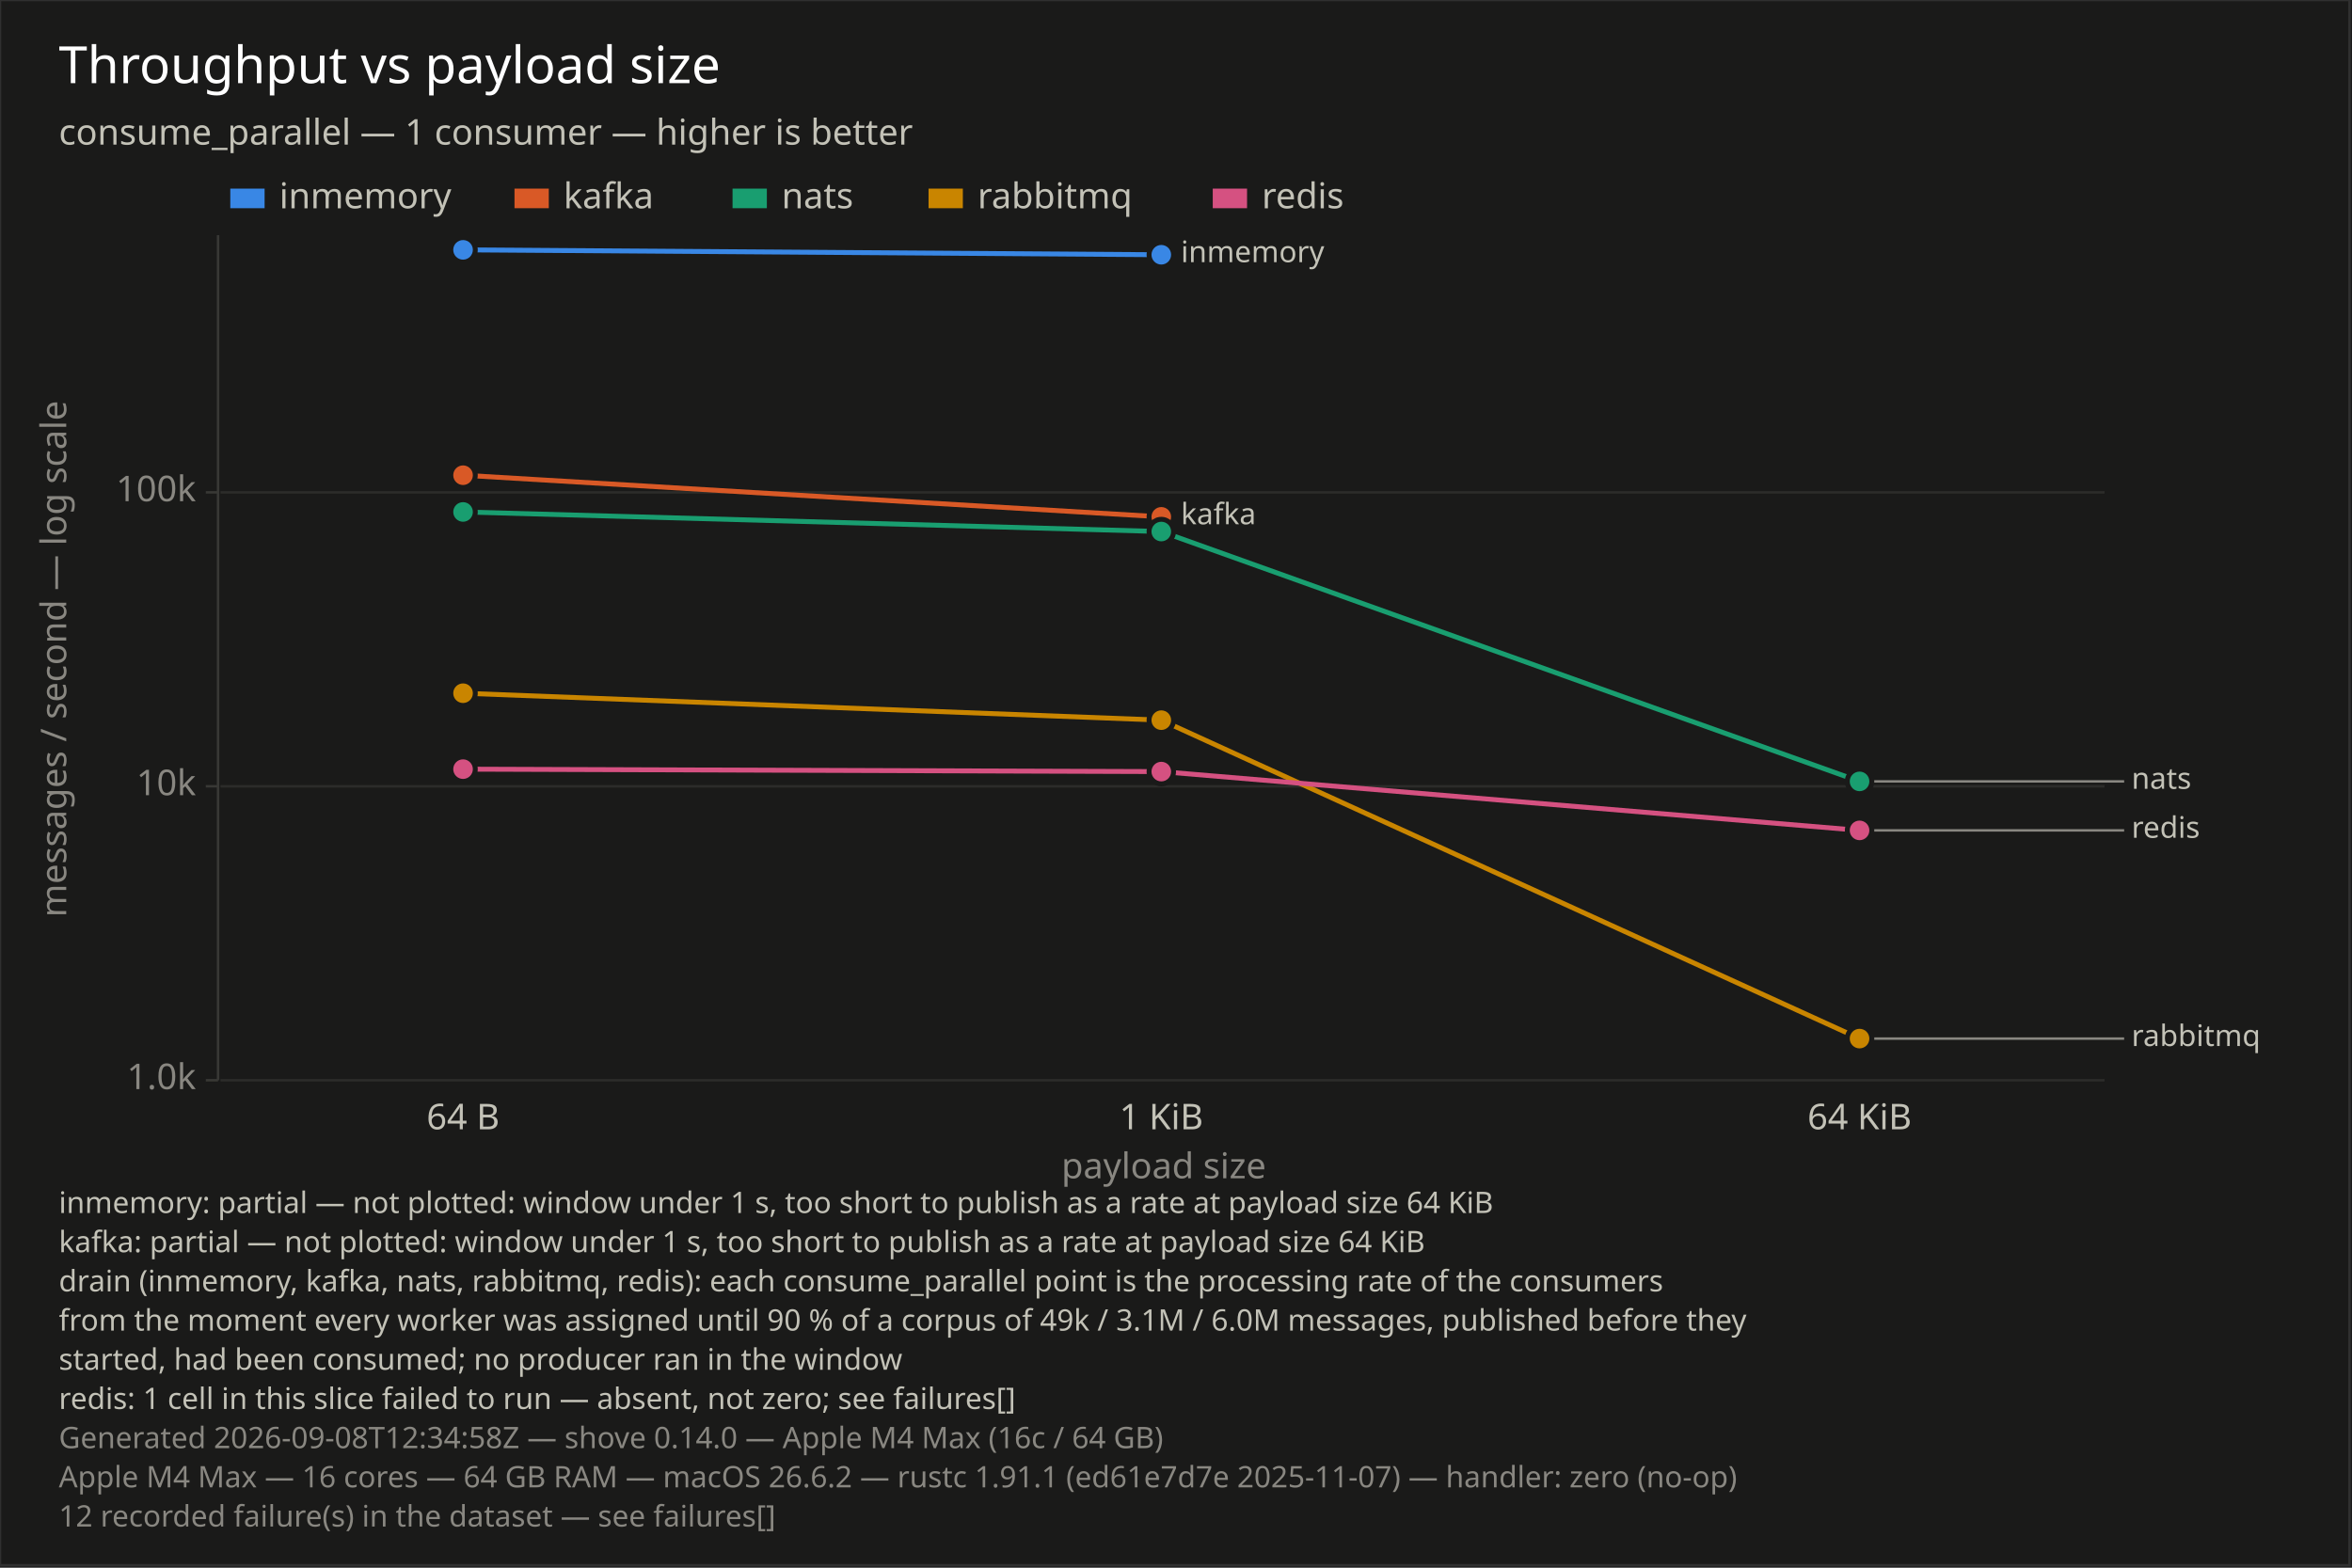
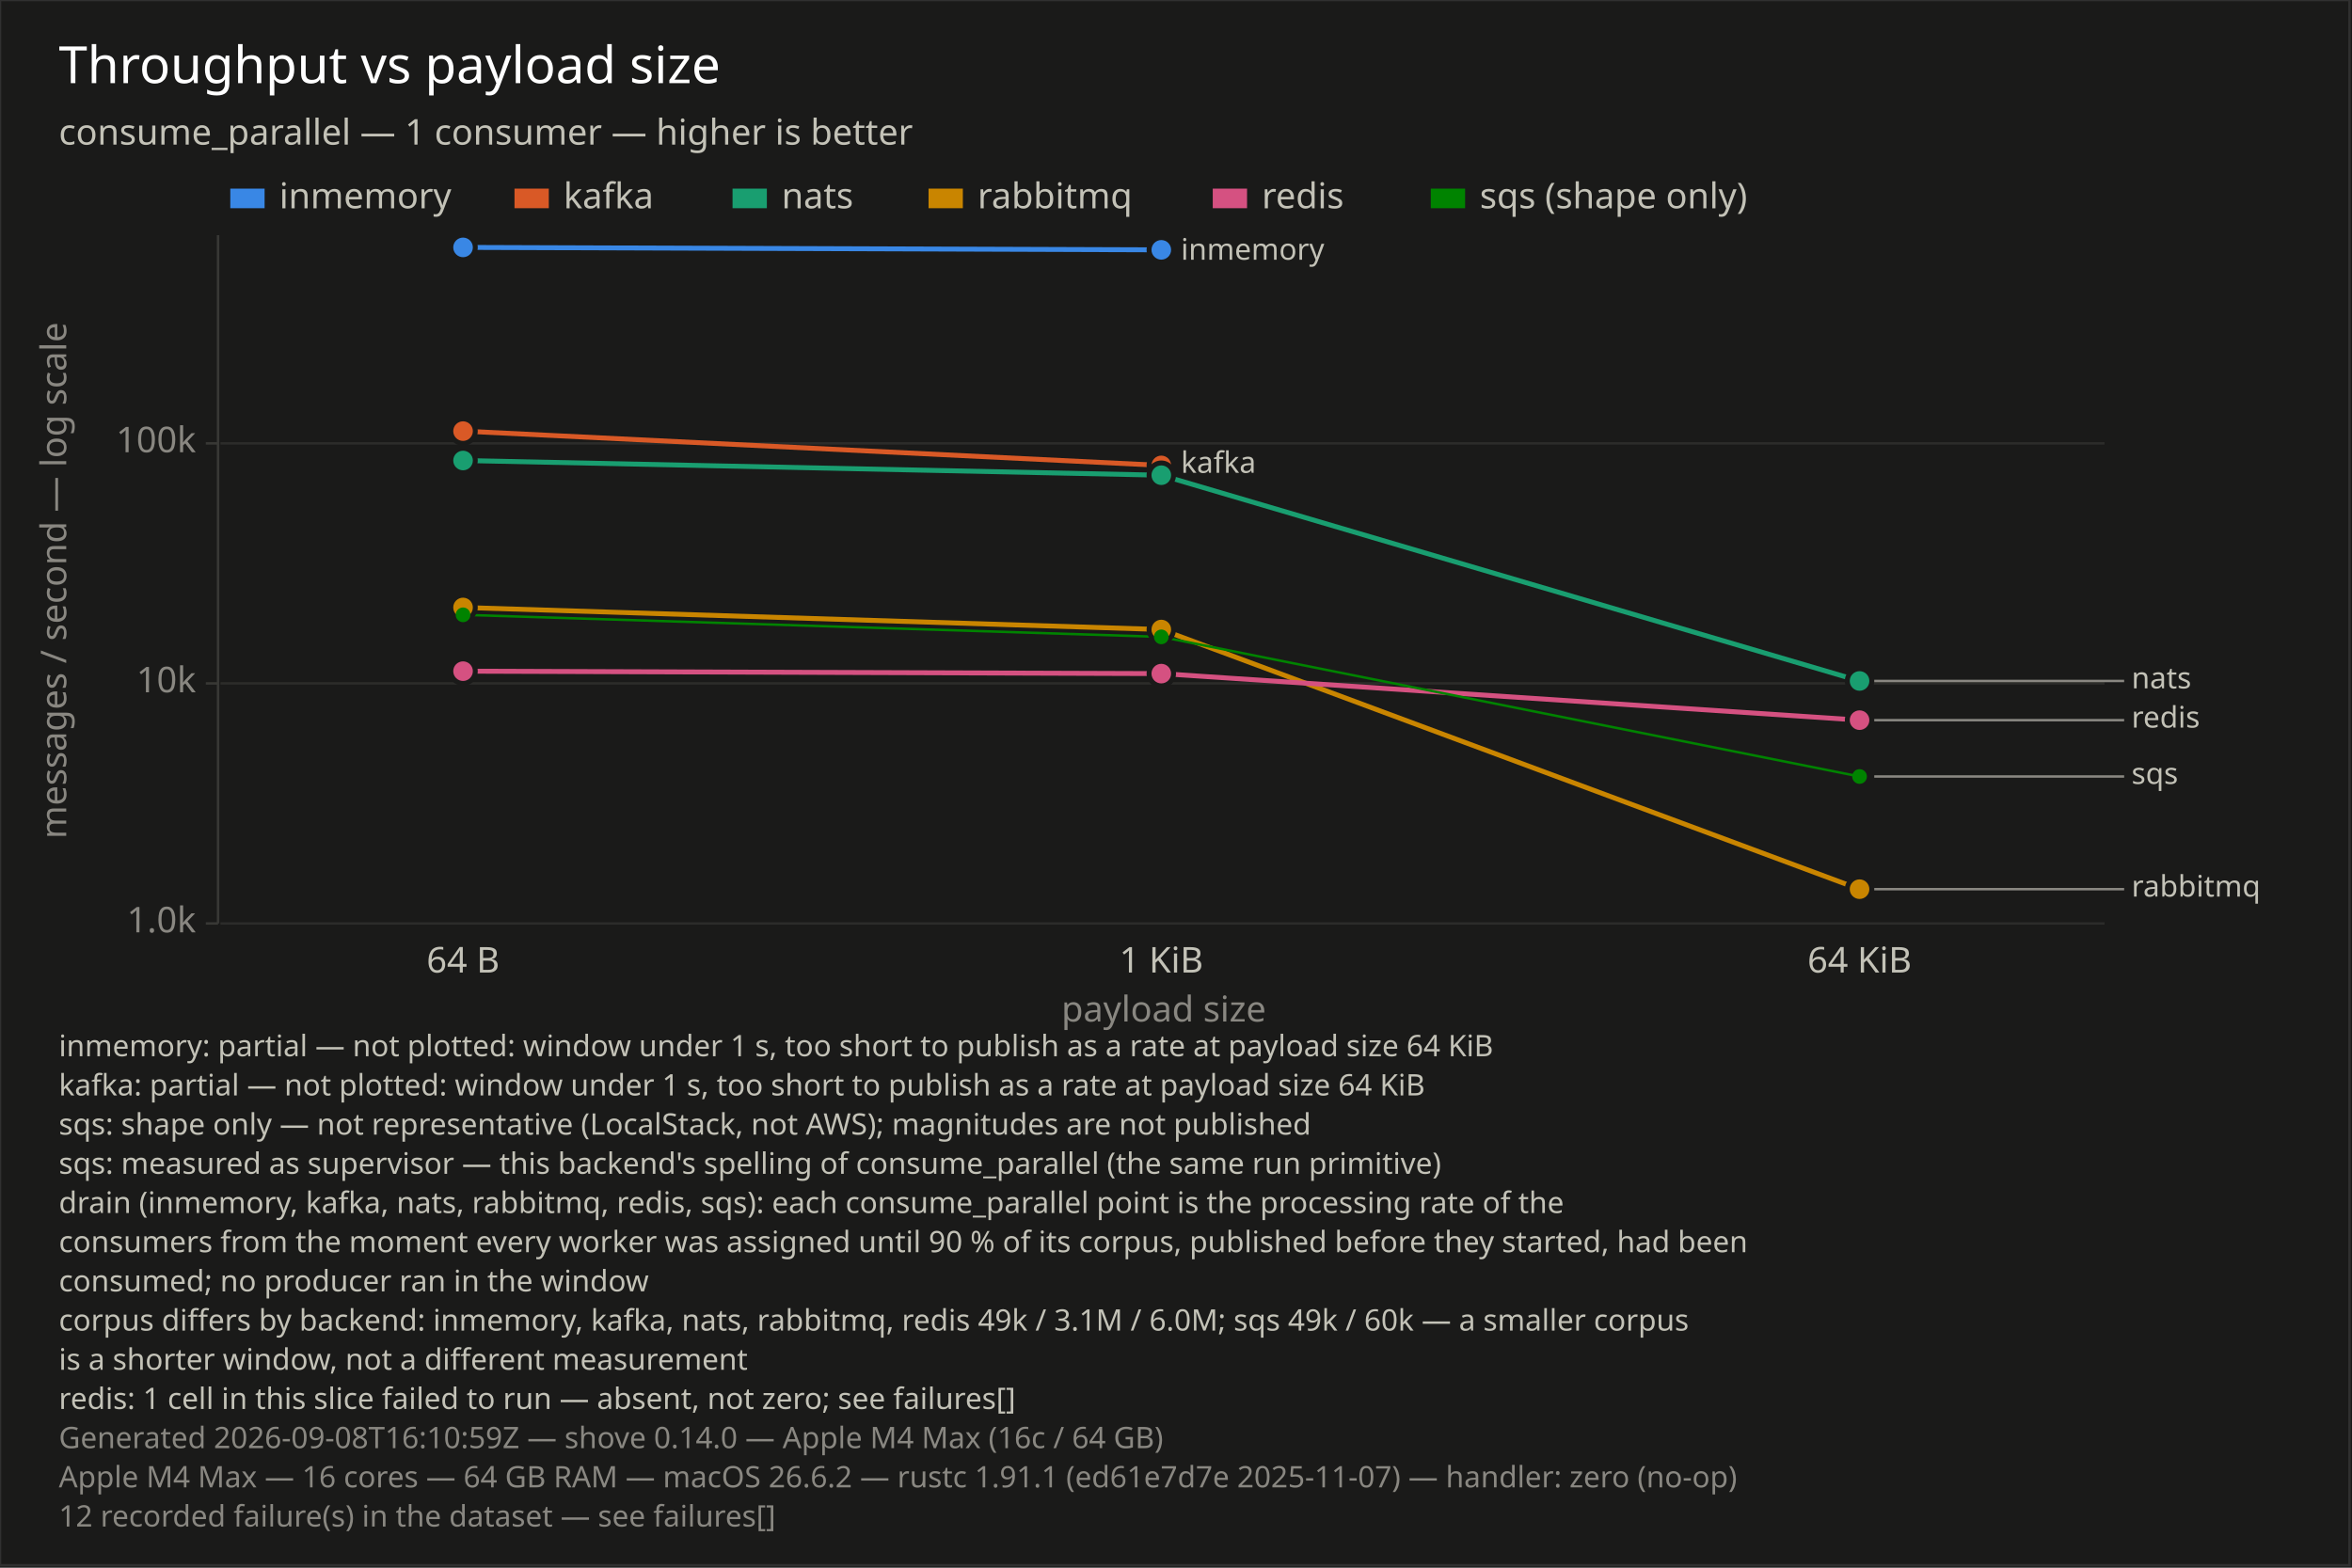
<svg xmlns="http://www.w3.org/2000/svg" width="960" height="640" viewBox="0 0 960 640">
  <rect x="0" y="0" width="960" height="640" opacity="1" fill="#1A1A19" stroke="none" />
  <rect x="0" y="0" width="959" height="639" opacity="0.1" fill="none" stroke="#FFFFFF" />
  <text x="24" y="18" dy="0.76em" text-anchor="start" font-family="sans-serif" font-size="20.968" opacity="1" fill="#FFFFFF">
Throughput vs payload size
</text>
  <text x="24" y="48" dy="0.76em" text-anchor="start" font-family="sans-serif" font-size="14.516" opacity="1" fill="#C3C2B7">
consume_parallel — 1 consumer — higher is better
</text>
-   <text x="24" y="486" dy="0.76em" text-anchor="start" font-family="sans-serif" font-size="12.097" opacity="1" fill="#C3C2B7">
+   <text x="24" y="422" dy="0.76em" text-anchor="start" font-family="sans-serif" font-size="12.097" opacity="1" fill="#C3C2B7">
inmemory: partial — not plotted: window under 1 s, too short to publish as a rate at payload size 64 KiB
</text>
-   <text x="24" y="502" dy="0.76em" text-anchor="start" font-family="sans-serif" font-size="12.097" opacity="1" fill="#C3C2B7">
+   <text x="24" y="438" dy="0.76em" text-anchor="start" font-family="sans-serif" font-size="12.097" opacity="1" fill="#C3C2B7">
kafka: partial — not plotted: window under 1 s, too short to publish as a rate at payload size 64 KiB
</text>
+   <text x="24" y="454" dy="0.76em" text-anchor="start" font-family="sans-serif" font-size="12.097" opacity="1" fill="#C3C2B7">
+ sqs: shape only — not representative (LocalStack, not AWS); magnitudes are not published
+ </text>
+   <text x="24" y="470" dy="0.76em" text-anchor="start" font-family="sans-serif" font-size="12.097" opacity="1" fill="#C3C2B7">
+ sqs: measured as supervisor — this backend's spelling of consume_parallel (the same run primitive)
+ </text>
+   <text x="24" y="486" dy="0.76em" text-anchor="start" font-family="sans-serif" font-size="12.097" opacity="1" fill="#C3C2B7">
+ drain (inmemory, kafka, nats, rabbitmq, redis, sqs): each consume_parallel point is the processing rate of the
+ </text>
+   <text x="24" y="502" dy="0.76em" text-anchor="start" font-family="sans-serif" font-size="12.097" opacity="1" fill="#C3C2B7">
+ consumers from the moment every worker was assigned until 90 % of its corpus, published before they started, had been
+ </text>
  <text x="24" y="518" dy="0.76em" text-anchor="start" font-family="sans-serif" font-size="12.097" opacity="1" fill="#C3C2B7">
- drain (inmemory, kafka, nats, rabbitmq, redis): each consume_parallel point is the processing rate of the consumers
+ consumed; no producer ran in the window
</text>
  <text x="24" y="534" dy="0.76em" text-anchor="start" font-family="sans-serif" font-size="12.097" opacity="1" fill="#C3C2B7">
- from the moment every worker was assigned until 90 % of a corpus of 49k / 3.1M / 6.0M messages, published before they
+ corpus differs by backend: inmemory, kafka, nats, rabbitmq, redis 49k / 3.1M / 6.0M; sqs 49k / 60k — a smaller corpus
</text>
  <text x="24" y="550" dy="0.76em" text-anchor="start" font-family="sans-serif" font-size="12.097" opacity="1" fill="#C3C2B7">
- started, had been consumed; no producer ran in the window
+ is a shorter window, not a different measurement
</text>
  <text x="24" y="566" dy="0.76em" text-anchor="start" font-family="sans-serif" font-size="12.097" opacity="1" fill="#C3C2B7">
redis: 1 cell in this slice failed to run — absent, not zero; see failures[]
</text>
  <text x="24" y="582" dy="0.76em" text-anchor="start" font-family="sans-serif" font-size="12.097" opacity="1" fill="#898781">
- Generated 2026-09-08T12:34:58Z — shove 0.14.0 — Apple M4 Max (16c / 64 GB)
+ Generated 2026-09-08T16:10:59Z — shove 0.14.0 — Apple M4 Max (16c / 64 GB)
</text>
  <text x="24" y="598" dy="0.76em" text-anchor="start" font-family="sans-serif" font-size="12.097" opacity="1" fill="#898781">
Apple M4 Max — 16 cores — 64 GB RAM — macOS 26.6.2 — rustc 1.91.1 (ed61e7d7e 2025-11-07) — handler: zero (no-op)
</text>
  <text x="24" y="614" dy="0.76em" text-anchor="start" font-family="sans-serif" font-size="12.097" opacity="1" fill="#898781">
12 recorded failure(s) in the dataset — see failures[]
</text>
-   <text x="16" y="269" dy="0.76em" text-anchor="middle" font-family="sans-serif" font-size="14.516" opacity="1" fill="#898781" transform="rotate(270, 16, 269)">
+   <text x="16" y="237" dy="0.76em" text-anchor="middle" font-family="sans-serif" font-size="14.516" opacity="1" fill="#898781" transform="rotate(270, 16, 237)">
messages / second — log scale
</text>
-   <line opacity="1" stroke="#2C2C2A" stroke-width="1" x1="90" y1="441" x2="859" y2="441" />
-   <line opacity="1" stroke="#2C2C2A" stroke-width="1" x1="90" y1="321" x2="859" y2="321" />
-   <line opacity="1" stroke="#2C2C2A" stroke-width="1" x1="90" y1="201" x2="859" y2="201" />
-   <polyline fill="none" opacity="1" stroke="#383835" stroke-width="1" points="89,96 89,441 " />
-   <text x="80" y="441" dy="0.5ex" text-anchor="end" font-family="sans-serif" font-size="14.516" opacity="1" fill="#898781">
+   <line opacity="1" stroke="#2C2C2A" stroke-width="1" x1="90" y1="377" x2="859" y2="377" />
+   <line opacity="1" stroke="#2C2C2A" stroke-width="1" x1="90" y1="279" x2="859" y2="279" />
+   <line opacity="1" stroke="#2C2C2A" stroke-width="1" x1="90" y1="181" x2="859" y2="181" />
+   <polyline fill="none" opacity="1" stroke="#383835" stroke-width="1" points="89,96 89,377 " />
+   <text x="80" y="377" dy="0.5ex" text-anchor="end" font-family="sans-serif" font-size="14.516" opacity="1" fill="#898781">
1.0k
</text>
-   <polyline fill="none" opacity="1" stroke="#383835" stroke-width="1" points="84,441 89,441 " />
-   <text x="80" y="321" dy="0.5ex" text-anchor="end" font-family="sans-serif" font-size="14.516" opacity="1" fill="#898781">
+   <polyline fill="none" opacity="1" stroke="#383835" stroke-width="1" points="84,377 89,377 " />
+   <text x="80" y="279" dy="0.5ex" text-anchor="end" font-family="sans-serif" font-size="14.516" opacity="1" fill="#898781">
10k
</text>
-   <polyline fill="none" opacity="1" stroke="#383835" stroke-width="1" points="84,321 89,321 " />
-   <text x="80" y="201" dy="0.5ex" text-anchor="end" font-family="sans-serif" font-size="14.516" opacity="1" fill="#898781">
+   <polyline fill="none" opacity="1" stroke="#383835" stroke-width="1" points="84,279 89,279 " />
+   <text x="80" y="181" dy="0.5ex" text-anchor="end" font-family="sans-serif" font-size="14.516" opacity="1" fill="#898781">
100k
</text>
-   <polyline fill="none" opacity="1" stroke="#383835" stroke-width="1" points="84,201 89,201 " />
-   <polyline fill="none" opacity="1" stroke="#3987E5" stroke-width="2" points="189,102 474,104 " />
-   <polyline fill="none" opacity="1" stroke="#D95926" stroke-width="2" points="189,194 474,211 " />
-   <polyline fill="none" opacity="1" stroke="#199E70" stroke-width="2" points="189,209 474,217 759,319 " />
-   <polyline fill="none" opacity="1" stroke="#C98500" stroke-width="2" points="189,283 474,294 759,424 " />
-   <polyline fill="none" opacity="1" stroke="#D55181" stroke-width="2" points="189,314 474,315 759,339 " />
-   <circle cx="189" cy="102" r="6" opacity="1" fill="#1A1A19" stroke="none" stroke-width="0" />
-   <circle cx="189" cy="102" r="4" opacity="1" fill="#3987E5" stroke="none" stroke-width="0" />
-   <circle cx="474" cy="104" r="6" opacity="1" fill="#1A1A19" stroke="none" stroke-width="0" />
-   <circle cx="474" cy="104" r="4" opacity="1" fill="#3987E5" stroke="none" stroke-width="0" />
-   <circle cx="189" cy="194" r="6" opacity="1" fill="#1A1A19" stroke="none" stroke-width="0" />
-   <circle cx="189" cy="194" r="4" opacity="1" fill="#D95926" stroke="none" stroke-width="0" />
-   <circle cx="474" cy="211" r="6" opacity="1" fill="#1A1A19" stroke="none" stroke-width="0" />
-   <circle cx="474" cy="211" r="4" opacity="1" fill="#D95926" stroke="none" stroke-width="0" />
-   <circle cx="189" cy="209" r="6" opacity="1" fill="#1A1A19" stroke="none" stroke-width="0" />
-   <circle cx="189" cy="209" r="4" opacity="1" fill="#199E70" stroke="none" stroke-width="0" />
-   <circle cx="474" cy="217" r="6" opacity="1" fill="#1A1A19" stroke="none" stroke-width="0" />
-   <circle cx="474" cy="217" r="4" opacity="1" fill="#199E70" stroke="none" stroke-width="0" />
-   <circle cx="759" cy="319" r="6" opacity="1" fill="#1A1A19" stroke="none" stroke-width="0" />
-   <circle cx="759" cy="319" r="4" opacity="1" fill="#199E70" stroke="none" stroke-width="0" />
-   <circle cx="189" cy="283" r="6" opacity="1" fill="#1A1A19" stroke="none" stroke-width="0" />
-   <circle cx="189" cy="283" r="4" opacity="1" fill="#C98500" stroke="none" stroke-width="0" />
-   <circle cx="474" cy="294" r="6" opacity="1" fill="#1A1A19" stroke="none" stroke-width="0" />
-   <circle cx="474" cy="294" r="4" opacity="1" fill="#C98500" stroke="none" stroke-width="0" />
-   <circle cx="759" cy="424" r="6" opacity="1" fill="#1A1A19" stroke="none" stroke-width="0" />
-   <circle cx="759" cy="424" r="4" opacity="1" fill="#C98500" stroke="none" stroke-width="0" />
-   <circle cx="189" cy="314" r="6" opacity="1" fill="#1A1A19" stroke="none" stroke-width="0" />
-   <circle cx="189" cy="314" r="4" opacity="1" fill="#D55181" stroke="none" stroke-width="0" />
-   <circle cx="474" cy="315" r="6" opacity="1" fill="#1A1A19" stroke="none" stroke-width="0" />
-   <circle cx="474" cy="315" r="4" opacity="1" fill="#D55181" stroke="none" stroke-width="0" />
-   <circle cx="759" cy="339" r="6" opacity="1" fill="#1A1A19" stroke="none" stroke-width="0" />
-   <circle cx="759" cy="339" r="4" opacity="1" fill="#D55181" stroke="none" stroke-width="0" />
-   <text x="482" y="104" dy="0.5ex" text-anchor="start" font-family="sans-serif" font-size="12.097" opacity="1" fill="#C3C2B7">
+   <polyline fill="none" opacity="1" stroke="#383835" stroke-width="1" points="84,181 89,181 " />
+   <polyline fill="none" opacity="1" stroke="#3987E5" stroke-width="2" points="189,101 474,102 " />
+   <polyline fill="none" opacity="1" stroke="#D95926" stroke-width="2" points="189,176 474,190 " />
+   <polyline fill="none" opacity="1" stroke="#199E70" stroke-width="2" points="189,188 474,194 759,278 " />
+   <polyline fill="none" opacity="1" stroke="#C98500" stroke-width="2" points="189,248 474,257 759,363 " />
+   <polyline fill="none" opacity="1" stroke="#D55181" stroke-width="2" points="189,274 474,275 759,294 " />
+   <polyline fill="none" opacity="1" stroke="#008300" stroke-width="1" points="189,251 474,260 759,317 " />
+   <circle cx="189" cy="101" r="6" opacity="1" fill="#1A1A19" stroke="none" stroke-width="0" />
+   <circle cx="189" cy="101" r="4" opacity="1" fill="#3987E5" stroke="none" stroke-width="0" />
+   <circle cx="474" cy="102" r="6" opacity="1" fill="#1A1A19" stroke="none" stroke-width="0" />
+   <circle cx="474" cy="102" r="4" opacity="1" fill="#3987E5" stroke="none" stroke-width="0" />
+   <circle cx="189" cy="176" r="6" opacity="1" fill="#1A1A19" stroke="none" stroke-width="0" />
+   <circle cx="189" cy="176" r="4" opacity="1" fill="#D95926" stroke="none" stroke-width="0" />
+   <circle cx="474" cy="190" r="6" opacity="1" fill="#1A1A19" stroke="none" stroke-width="0" />
+   <circle cx="474" cy="190" r="4" opacity="1" fill="#D95926" stroke="none" stroke-width="0" />
+   <circle cx="189" cy="188" r="6" opacity="1" fill="#1A1A19" stroke="none" stroke-width="0" />
+   <circle cx="189" cy="188" r="4" opacity="1" fill="#199E70" stroke="none" stroke-width="0" />
+   <circle cx="474" cy="194" r="6" opacity="1" fill="#1A1A19" stroke="none" stroke-width="0" />
+   <circle cx="474" cy="194" r="4" opacity="1" fill="#199E70" stroke="none" stroke-width="0" />
+   <circle cx="759" cy="278" r="6" opacity="1" fill="#1A1A19" stroke="none" stroke-width="0" />
+   <circle cx="759" cy="278" r="4" opacity="1" fill="#199E70" stroke="none" stroke-width="0" />
+   <circle cx="189" cy="248" r="6" opacity="1" fill="#1A1A19" stroke="none" stroke-width="0" />
+   <circle cx="189" cy="248" r="4" opacity="1" fill="#C98500" stroke="none" stroke-width="0" />
+   <circle cx="474" cy="257" r="6" opacity="1" fill="#1A1A19" stroke="none" stroke-width="0" />
+   <circle cx="474" cy="257" r="4" opacity="1" fill="#C98500" stroke="none" stroke-width="0" />
+   <circle cx="759" cy="363" r="6" opacity="1" fill="#1A1A19" stroke="none" stroke-width="0" />
+   <circle cx="759" cy="363" r="4" opacity="1" fill="#C98500" stroke="none" stroke-width="0" />
+   <circle cx="189" cy="274" r="6" opacity="1" fill="#1A1A19" stroke="none" stroke-width="0" />
+   <circle cx="189" cy="274" r="4" opacity="1" fill="#D55181" stroke="none" stroke-width="0" />
+   <circle cx="474" cy="275" r="6" opacity="1" fill="#1A1A19" stroke="none" stroke-width="0" />
+   <circle cx="474" cy="275" r="4" opacity="1" fill="#D55181" stroke="none" stroke-width="0" />
+   <circle cx="759" cy="294" r="6" opacity="1" fill="#1A1A19" stroke="none" stroke-width="0" />
+   <circle cx="759" cy="294" r="4" opacity="1" fill="#D55181" stroke="none" stroke-width="0" />
+   <circle cx="189" cy="251" r="3" opacity="1" fill="#008300" stroke="none" stroke-width="0" />
+   <circle cx="474" cy="260" r="3" opacity="1" fill="#008300" stroke="none" stroke-width="0" />
+   <circle cx="759" cy="317" r="3" opacity="1" fill="#008300" stroke="none" stroke-width="0" />
+   <text x="482" y="103" dy="0.5ex" text-anchor="start" font-family="sans-serif" font-size="12.097" opacity="1" fill="#C3C2B7">
inmemory
</text>
-   <text x="482" y="211" dy="0.5ex" text-anchor="start" font-family="sans-serif" font-size="12.097" opacity="1" fill="#C3C2B7">
+   <text x="482" y="190" dy="0.5ex" text-anchor="start" font-family="sans-serif" font-size="12.097" opacity="1" fill="#C3C2B7">
kafka
</text>
-   <polyline fill="none" opacity="1" stroke="#898781" stroke-width="1" points="765,319 867,319 " />
-   <text x="870" y="319" dy="0.5ex" text-anchor="start" font-family="sans-serif" font-size="12.097" opacity="1" fill="#C3C2B7">
+   <polyline fill="none" opacity="1" stroke="#898781" stroke-width="1" points="765,278 867,278 " />
+   <text x="870" y="278" dy="0.5ex" text-anchor="start" font-family="sans-serif" font-size="12.097" opacity="1" fill="#C3C2B7">
nats
</text>
-   <polyline fill="none" opacity="1" stroke="#898781" stroke-width="1" points="765,339 867,339 " />
-   <text x="870" y="339" dy="0.5ex" text-anchor="start" font-family="sans-serif" font-size="12.097" opacity="1" fill="#C3C2B7">
+   <polyline fill="none" opacity="1" stroke="#898781" stroke-width="1" points="765,294 867,294 " />
+   <text x="870" y="294" dy="0.5ex" text-anchor="start" font-family="sans-serif" font-size="12.097" opacity="1" fill="#C3C2B7">
redis
</text>
-   <polyline fill="none" opacity="1" stroke="#898781" stroke-width="1" points="765,424 867,424 " />
-   <text x="870" y="424" dy="0.5ex" text-anchor="start" font-family="sans-serif" font-size="12.097" opacity="1" fill="#C3C2B7">
+   <polyline fill="none" opacity="1" stroke="#898781" stroke-width="1" points="765,317 867,317 " />
+   <text x="870" y="317" dy="0.5ex" text-anchor="start" font-family="sans-serif" font-size="12.097" opacity="1" fill="#C3C2B7">
+ sqs
+ </text>
+   <polyline fill="none" opacity="1" stroke="#898781" stroke-width="1" points="765,363 867,363 " />
+   <text x="870" y="363" dy="0.5ex" text-anchor="start" font-family="sans-serif" font-size="12.097" opacity="1" fill="#C3C2B7">
rabbitmq
</text>
-   <text x="189" y="450" dy="0.76em" text-anchor="middle" font-family="sans-serif" font-size="14.516" opacity="1" fill="#C3C2B7">
+   <text x="189" y="386" dy="0.76em" text-anchor="middle" font-family="sans-serif" font-size="14.516" opacity="1" fill="#C3C2B7">
64 B
</text>
-   <text x="474" y="450" dy="0.76em" text-anchor="middle" font-family="sans-serif" font-size="14.516" opacity="1" fill="#C3C2B7">
+   <text x="474" y="386" dy="0.76em" text-anchor="middle" font-family="sans-serif" font-size="14.516" opacity="1" fill="#C3C2B7">
1 KiB
</text>
-   <text x="759" y="450" dy="0.76em" text-anchor="middle" font-family="sans-serif" font-size="14.516" opacity="1" fill="#C3C2B7">
+   <text x="759" y="386" dy="0.76em" text-anchor="middle" font-family="sans-serif" font-size="14.516" opacity="1" fill="#C3C2B7">
64 KiB
</text>
-   <text x="475" y="470" dy="0.76em" text-anchor="middle" font-family="sans-serif" font-size="14.516" opacity="1" fill="#898781">
+   <text x="475" y="406" dy="0.76em" text-anchor="middle" font-family="sans-serif" font-size="14.516" opacity="1" fill="#898781">
payload size
</text>
  <rect x="94" y="77" width="14" height="8" opacity="1" fill="#3987E5" stroke="none" />
  <text x="114" y="74" dy="0.76em" text-anchor="start" font-family="sans-serif" font-size="14.516" opacity="1" fill="#C3C2B7">
inmemory
</text>
  <rect x="210" y="77" width="14" height="8" opacity="1" fill="#D95926" stroke="none" />
  <text x="230" y="74" dy="0.76em" text-anchor="start" font-family="sans-serif" font-size="14.516" opacity="1" fill="#C3C2B7">
kafka
</text>
  <rect x="299" y="77" width="14" height="8" opacity="1" fill="#199E70" stroke="none" />
  <text x="319" y="74" dy="0.76em" text-anchor="start" font-family="sans-serif" font-size="14.516" opacity="1" fill="#C3C2B7">
nats
</text>
  <rect x="379" y="77" width="14" height="8" opacity="1" fill="#C98500" stroke="none" />
  <text x="399" y="74" dy="0.76em" text-anchor="start" font-family="sans-serif" font-size="14.516" opacity="1" fill="#C3C2B7">
rabbitmq
</text>
  <rect x="495" y="77" width="14" height="8" opacity="1" fill="#D55181" stroke="none" />
  <text x="515" y="74" dy="0.76em" text-anchor="start" font-family="sans-serif" font-size="14.516" opacity="1" fill="#C3C2B7">
redis
</text>
+   <rect x="584" y="77" width="14" height="8" opacity="1" fill="#008300" stroke="none" />
+   <text x="604" y="74" dy="0.76em" text-anchor="start" font-family="sans-serif" font-size="14.516" opacity="1" fill="#C3C2B7">
+ sqs (shape only)
+ </text>
</svg>
